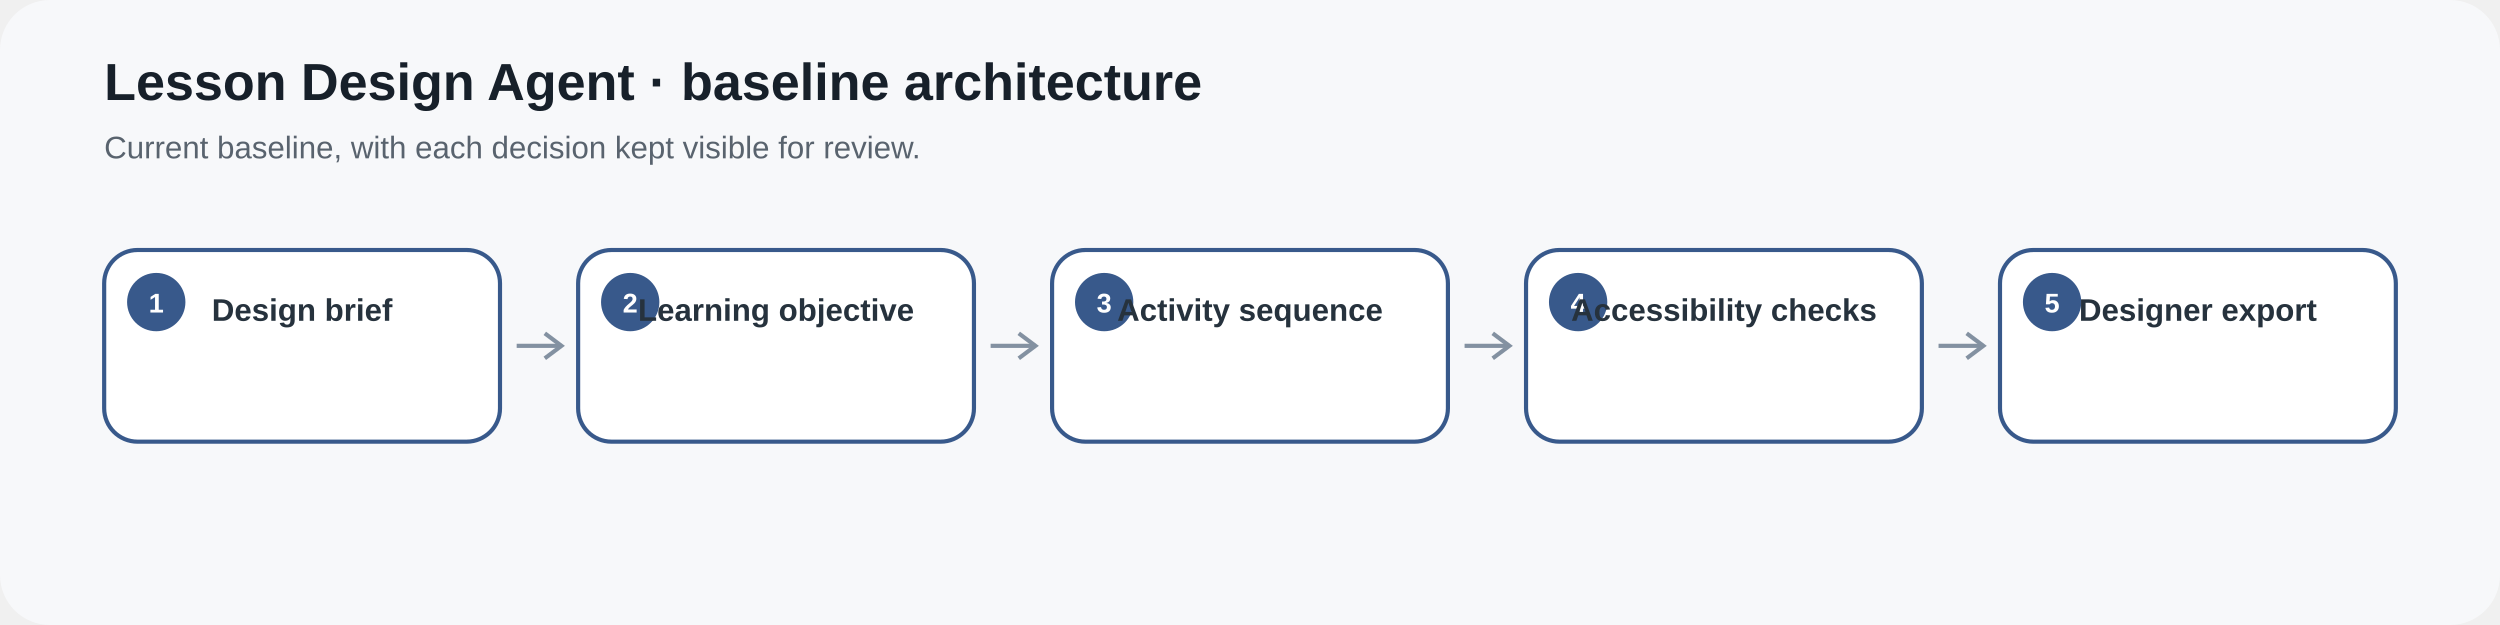
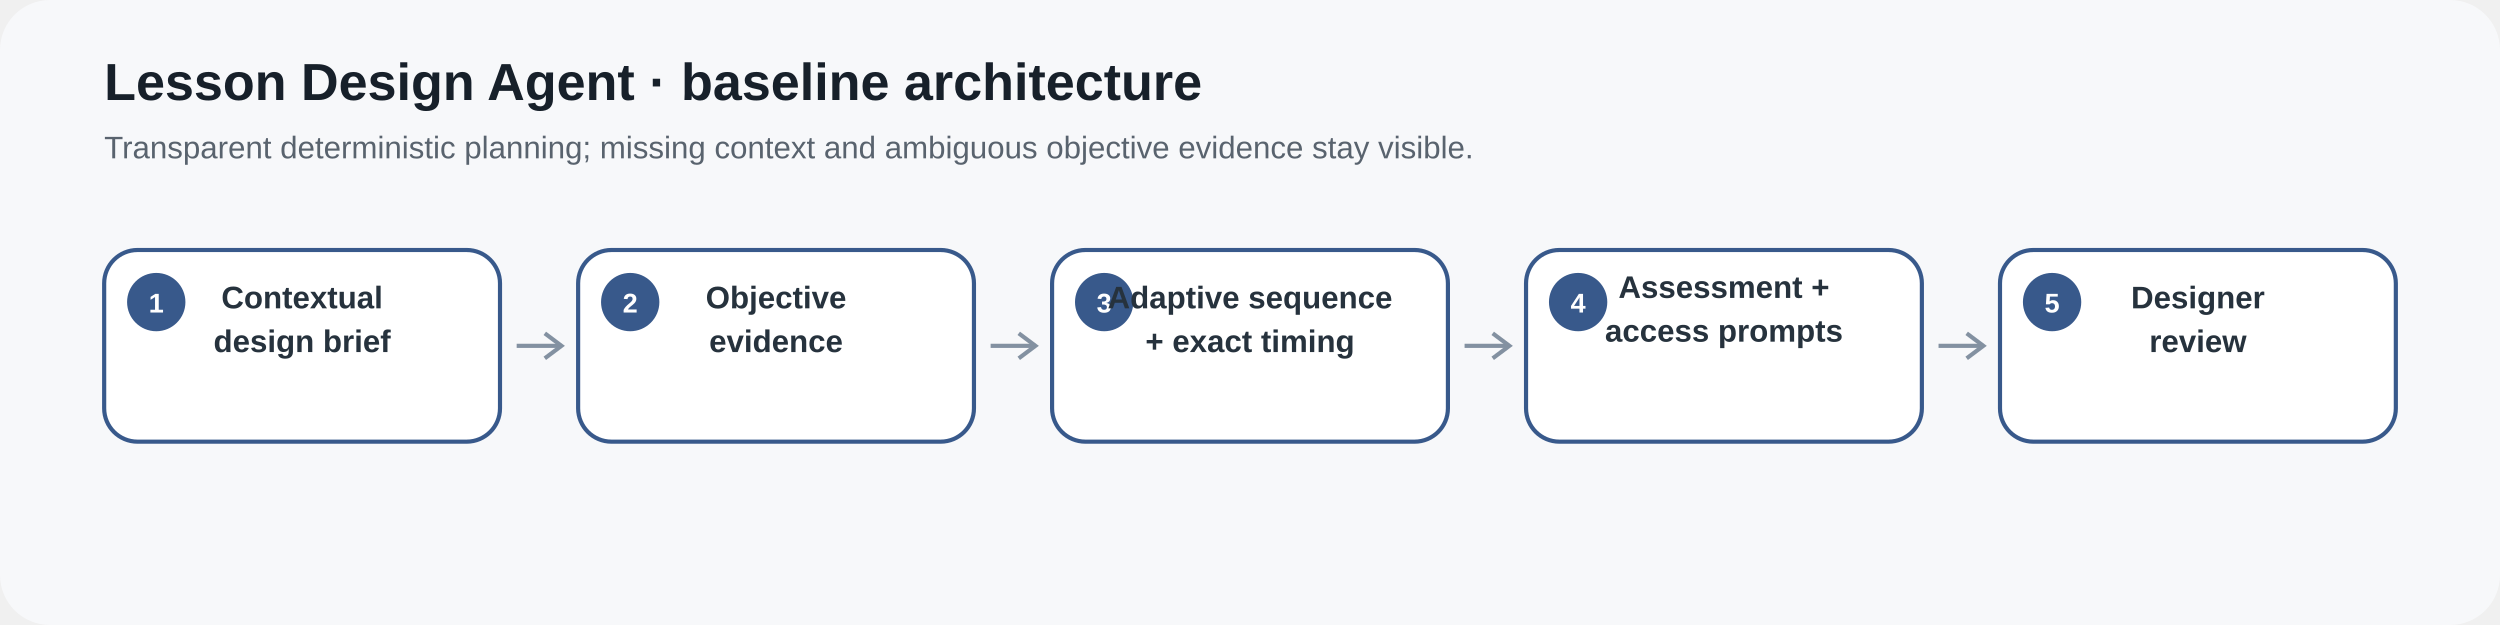
<svg xmlns="http://www.w3.org/2000/svg" width="1200" height="300" viewBox="0 0 1200 300" role="img" aria-labelledby="title desc">
  <rect width="1200" height="300" rx="24" fill="#f7f8fa" />
  <text x="50" y="48" font-family="Arial, Helvetica, sans-serif" font-size="25" font-weight="700" fill="#17202a">Lesson Design Agent · baseline architecture</text>
-   <text x="50" y="76" font-family="Arial, Helvetica, sans-serif" font-size="15" fill="#59636e">Current baseline, with each decision kept visible for review.</text>
-   <rect x="50.0" y="120" width="190" height="92" rx="16" fill="#ffffff" stroke="#38598b" stroke-width="2" />
-   <circle cx="75.0" cy="145" r="14" fill="#38598b" />
-   <text x="75.0" y="150" text-anchor="middle" font-family="Arial, Helvetica, sans-serif" font-size="13" font-weight="700" fill="#ffffff">1</text>
-   <text x="145.0" y="154" text-anchor="middle" font-family="Arial, Helvetica, sans-serif" font-size="15" font-weight="600" fill="#26323d">Design brief</text>
-   <line x1="248.0" y1="166.0" x2="269.5" y2="166.0" stroke="#8391a1" stroke-width="2" />
-   <path d="M 261.5 160.0 L 269.5 166.0 L 261.5 172.0" fill="none" stroke="#8391a1" stroke-width="2" />
-   <rect x="277.5" y="120" width="190" height="92" rx="16" fill="#ffffff" stroke="#38598b" stroke-width="2" />
+   <text x="50" y="76" font-family="Arial, Helvetica, sans-serif" font-size="15" fill="#59636e">Transparent deterministic planning; missing context and ambiguous objective evidence stay visible.</text>
+   <rect x="50" y="120" width="190" height="92" rx="16" fill="#fff" stroke="#38598b" stroke-width="2" />
+   <circle cx="75" cy="145" r="14" fill="#38598b" />
+   <text x="75" y="150" text-anchor="middle" font-family="Arial" font-size="13" font-weight="700" fill="#fff">1</text>
+   <text x="145" y="148" text-anchor="middle" font-family="Arial" font-size="15" font-weight="600" fill="#26323d">Contextual</text>
+   <text x="145" y="169" text-anchor="middle" font-family="Arial" font-size="15" font-weight="600" fill="#26323d">design brief</text>
+   <line x1="248" y1="166" x2="269.5" y2="166" stroke="#8391a1" stroke-width="2" />
+   <path d="M261.5 160 L269.5 166 L261.5 172" fill="none" stroke="#8391a1" stroke-width="2" />
+   <rect x="277.5" y="120" width="190" height="92" rx="16" fill="#fff" stroke="#38598b" stroke-width="2" />
  <circle cx="302.5" cy="145" r="14" fill="#38598b" />
-   <text x="302.5" y="150" text-anchor="middle" font-family="Arial, Helvetica, sans-serif" font-size="13" font-weight="700" fill="#ffffff">2</text>
-   <text x="372.5" y="154" text-anchor="middle" font-family="Arial, Helvetica, sans-serif" font-size="15" font-weight="600" fill="#26323d">Learning objective</text>
-   <line x1="475.5" y1="166.0" x2="497.0" y2="166.0" stroke="#8391a1" stroke-width="2" />
-   <path d="M 489.0 160.0 L 497.0 166.0 L 489.0 172.0" fill="none" stroke="#8391a1" stroke-width="2" />
-   <rect x="505.0" y="120" width="190" height="92" rx="16" fill="#ffffff" stroke="#38598b" stroke-width="2" />
-   <circle cx="530.0" cy="145" r="14" fill="#38598b" />
-   <text x="530.0" y="150" text-anchor="middle" font-family="Arial, Helvetica, sans-serif" font-size="13" font-weight="700" fill="#ffffff">3</text>
-   <text x="600.0" y="154" text-anchor="middle" font-family="Arial, Helvetica, sans-serif" font-size="15" font-weight="600" fill="#26323d">Activity sequence</text>
-   <line x1="703.0" y1="166.0" x2="724.5" y2="166.0" stroke="#8391a1" stroke-width="2" />
-   <path d="M 716.5 160.0 L 724.5 166.0 L 716.5 172.0" fill="none" stroke="#8391a1" stroke-width="2" />
-   <rect x="732.5" y="120" width="190" height="92" rx="16" fill="#ffffff" stroke="#38598b" stroke-width="2" />
+   <text x="302.5" y="150" text-anchor="middle" font-family="Arial" font-size="13" font-weight="700" fill="#fff">2</text>
+   <text x="372.5" y="148" text-anchor="middle" font-family="Arial" font-size="15" font-weight="600" fill="#26323d">Objective</text>
+   <text x="372.5" y="169" text-anchor="middle" font-family="Arial" font-size="15" font-weight="600" fill="#26323d">evidence</text>
+   <line x1="475.5" y1="166" x2="497" y2="166" stroke="#8391a1" stroke-width="2" />
+   <path d="M489 160 L497 166 L489 172" fill="none" stroke="#8391a1" stroke-width="2" />
+   <rect x="505" y="120" width="190" height="92" rx="16" fill="#fff" stroke="#38598b" stroke-width="2" />
+   <circle cx="530" cy="145" r="14" fill="#38598b" />
+   <text x="530" y="150" text-anchor="middle" font-family="Arial" font-size="13" font-weight="700" fill="#fff">3</text>
+   <text x="600" y="148" text-anchor="middle" font-family="Arial" font-size="15" font-weight="600" fill="#26323d">Adaptive sequence</text>
+   <text x="600" y="169" text-anchor="middle" font-family="Arial" font-size="15" font-weight="600" fill="#26323d">+ exact timing</text>
+   <line x1="703" y1="166" x2="724.5" y2="166" stroke="#8391a1" stroke-width="2" />
+   <path d="M716.5 160 L724.5 166 L716.5 172" fill="none" stroke="#8391a1" stroke-width="2" />
+   <rect x="732.5" y="120" width="190" height="92" rx="16" fill="#fff" stroke="#38598b" stroke-width="2" />
  <circle cx="757.5" cy="145" r="14" fill="#38598b" />
-   <text x="757.5" y="150" text-anchor="middle" font-family="Arial, Helvetica, sans-serif" font-size="13" font-weight="700" fill="#ffffff">4</text>
-   <text x="827.5" y="154" text-anchor="middle" font-family="Arial, Helvetica, sans-serif" font-size="15" font-weight="600" fill="#26323d">Accessibility checks</text>
-   <line x1="930.5" y1="166.0" x2="952.0" y2="166.0" stroke="#8391a1" stroke-width="2" />
-   <path d="M 944.0 160.0 L 952.0 166.0 L 944.0 172.0" fill="none" stroke="#8391a1" stroke-width="2" />
-   <rect x="960.0" y="120" width="190" height="92" rx="16" fill="#ffffff" stroke="#38598b" stroke-width="2" />
-   <circle cx="985.0" cy="145" r="14" fill="#38598b" />
-   <text x="985.0" y="150" text-anchor="middle" font-family="Arial, Helvetica, sans-serif" font-size="13" font-weight="700" fill="#ffffff">5</text>
-   <text x="1055.0" y="154" text-anchor="middle" font-family="Arial, Helvetica, sans-serif" font-size="15" font-weight="600" fill="#26323d">Designer export</text>
+   <text x="757.5" y="150" text-anchor="middle" font-family="Arial" font-size="13" font-weight="700" fill="#fff">4</text>
+   <text x="827.5" y="143" text-anchor="middle" font-family="Arial" font-size="15" font-weight="600" fill="#26323d">Assessment +</text>
+   <text x="827.5" y="164" text-anchor="middle" font-family="Arial" font-size="15" font-weight="600" fill="#26323d">access prompts</text>
+   <line x1="930.5" y1="166" x2="952" y2="166" stroke="#8391a1" stroke-width="2" />
+   <path d="M944 160 L952 166 L944 172" fill="none" stroke="#8391a1" stroke-width="2" />
+   <rect x="960" y="120" width="190" height="92" rx="16" fill="#fff" stroke="#38598b" stroke-width="2" />
+   <circle cx="985" cy="145" r="14" fill="#38598b" />
+   <text x="985" y="150" text-anchor="middle" font-family="Arial" font-size="13" font-weight="700" fill="#fff">5</text>
+   <text x="1055" y="148" text-anchor="middle" font-family="Arial" font-size="15" font-weight="600" fill="#26323d">Designer</text>
+   <text x="1055" y="169" text-anchor="middle" font-family="Arial" font-size="15" font-weight="600" fill="#26323d">review</text>
</svg>
